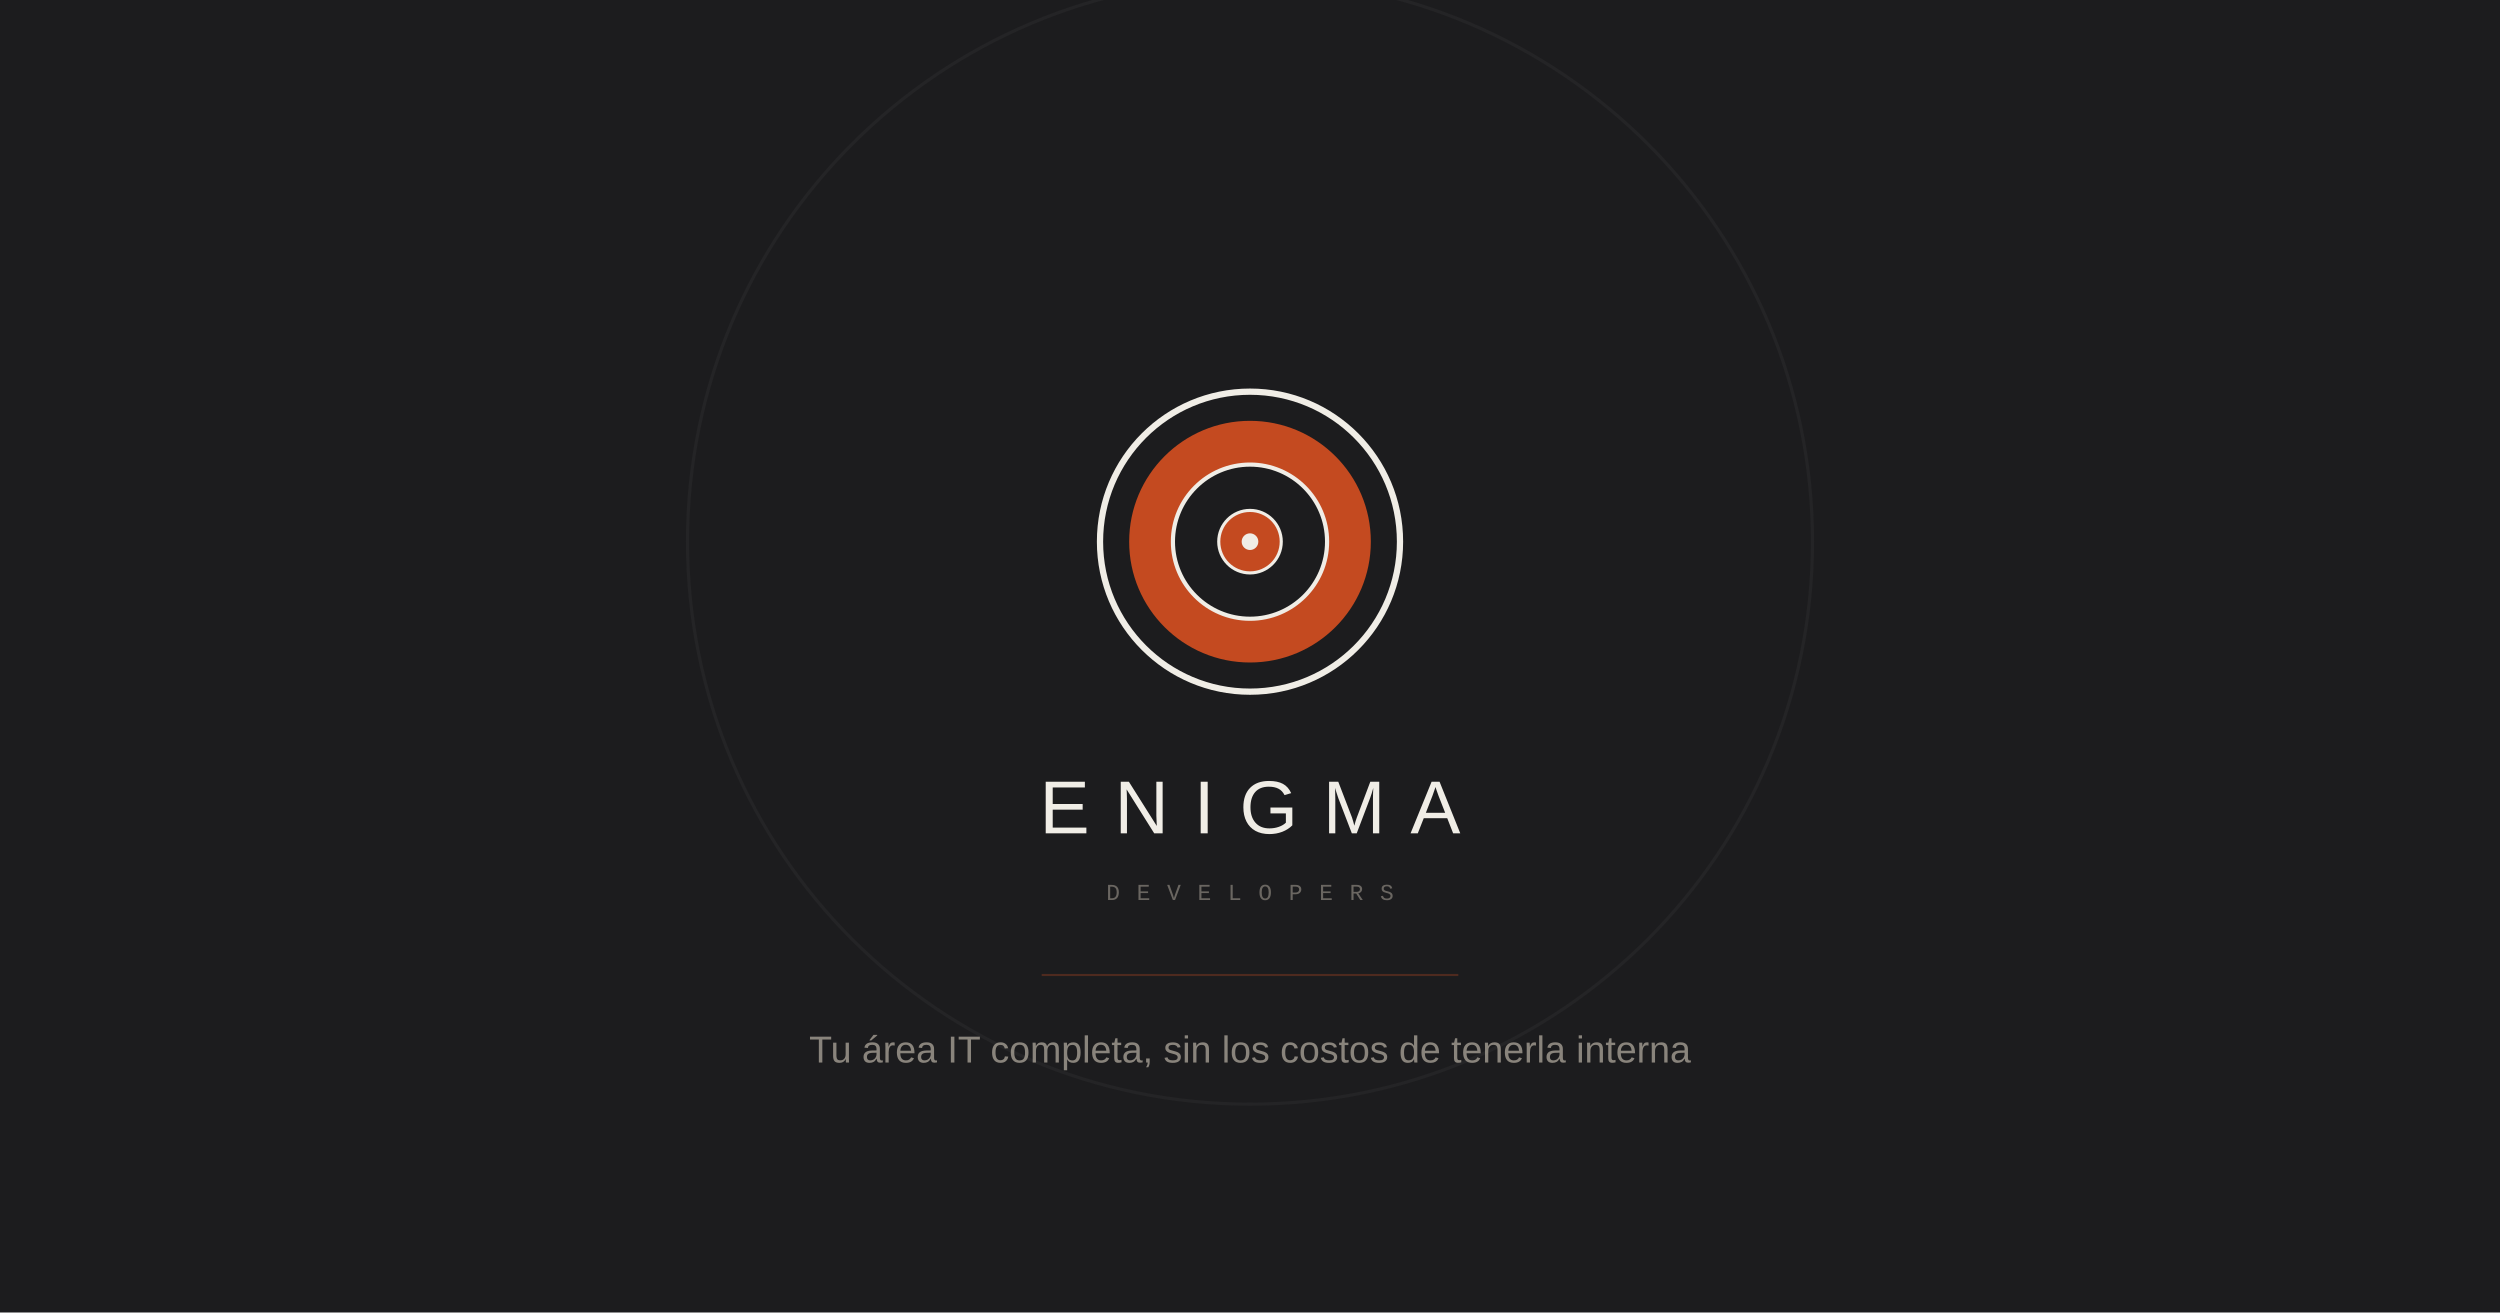
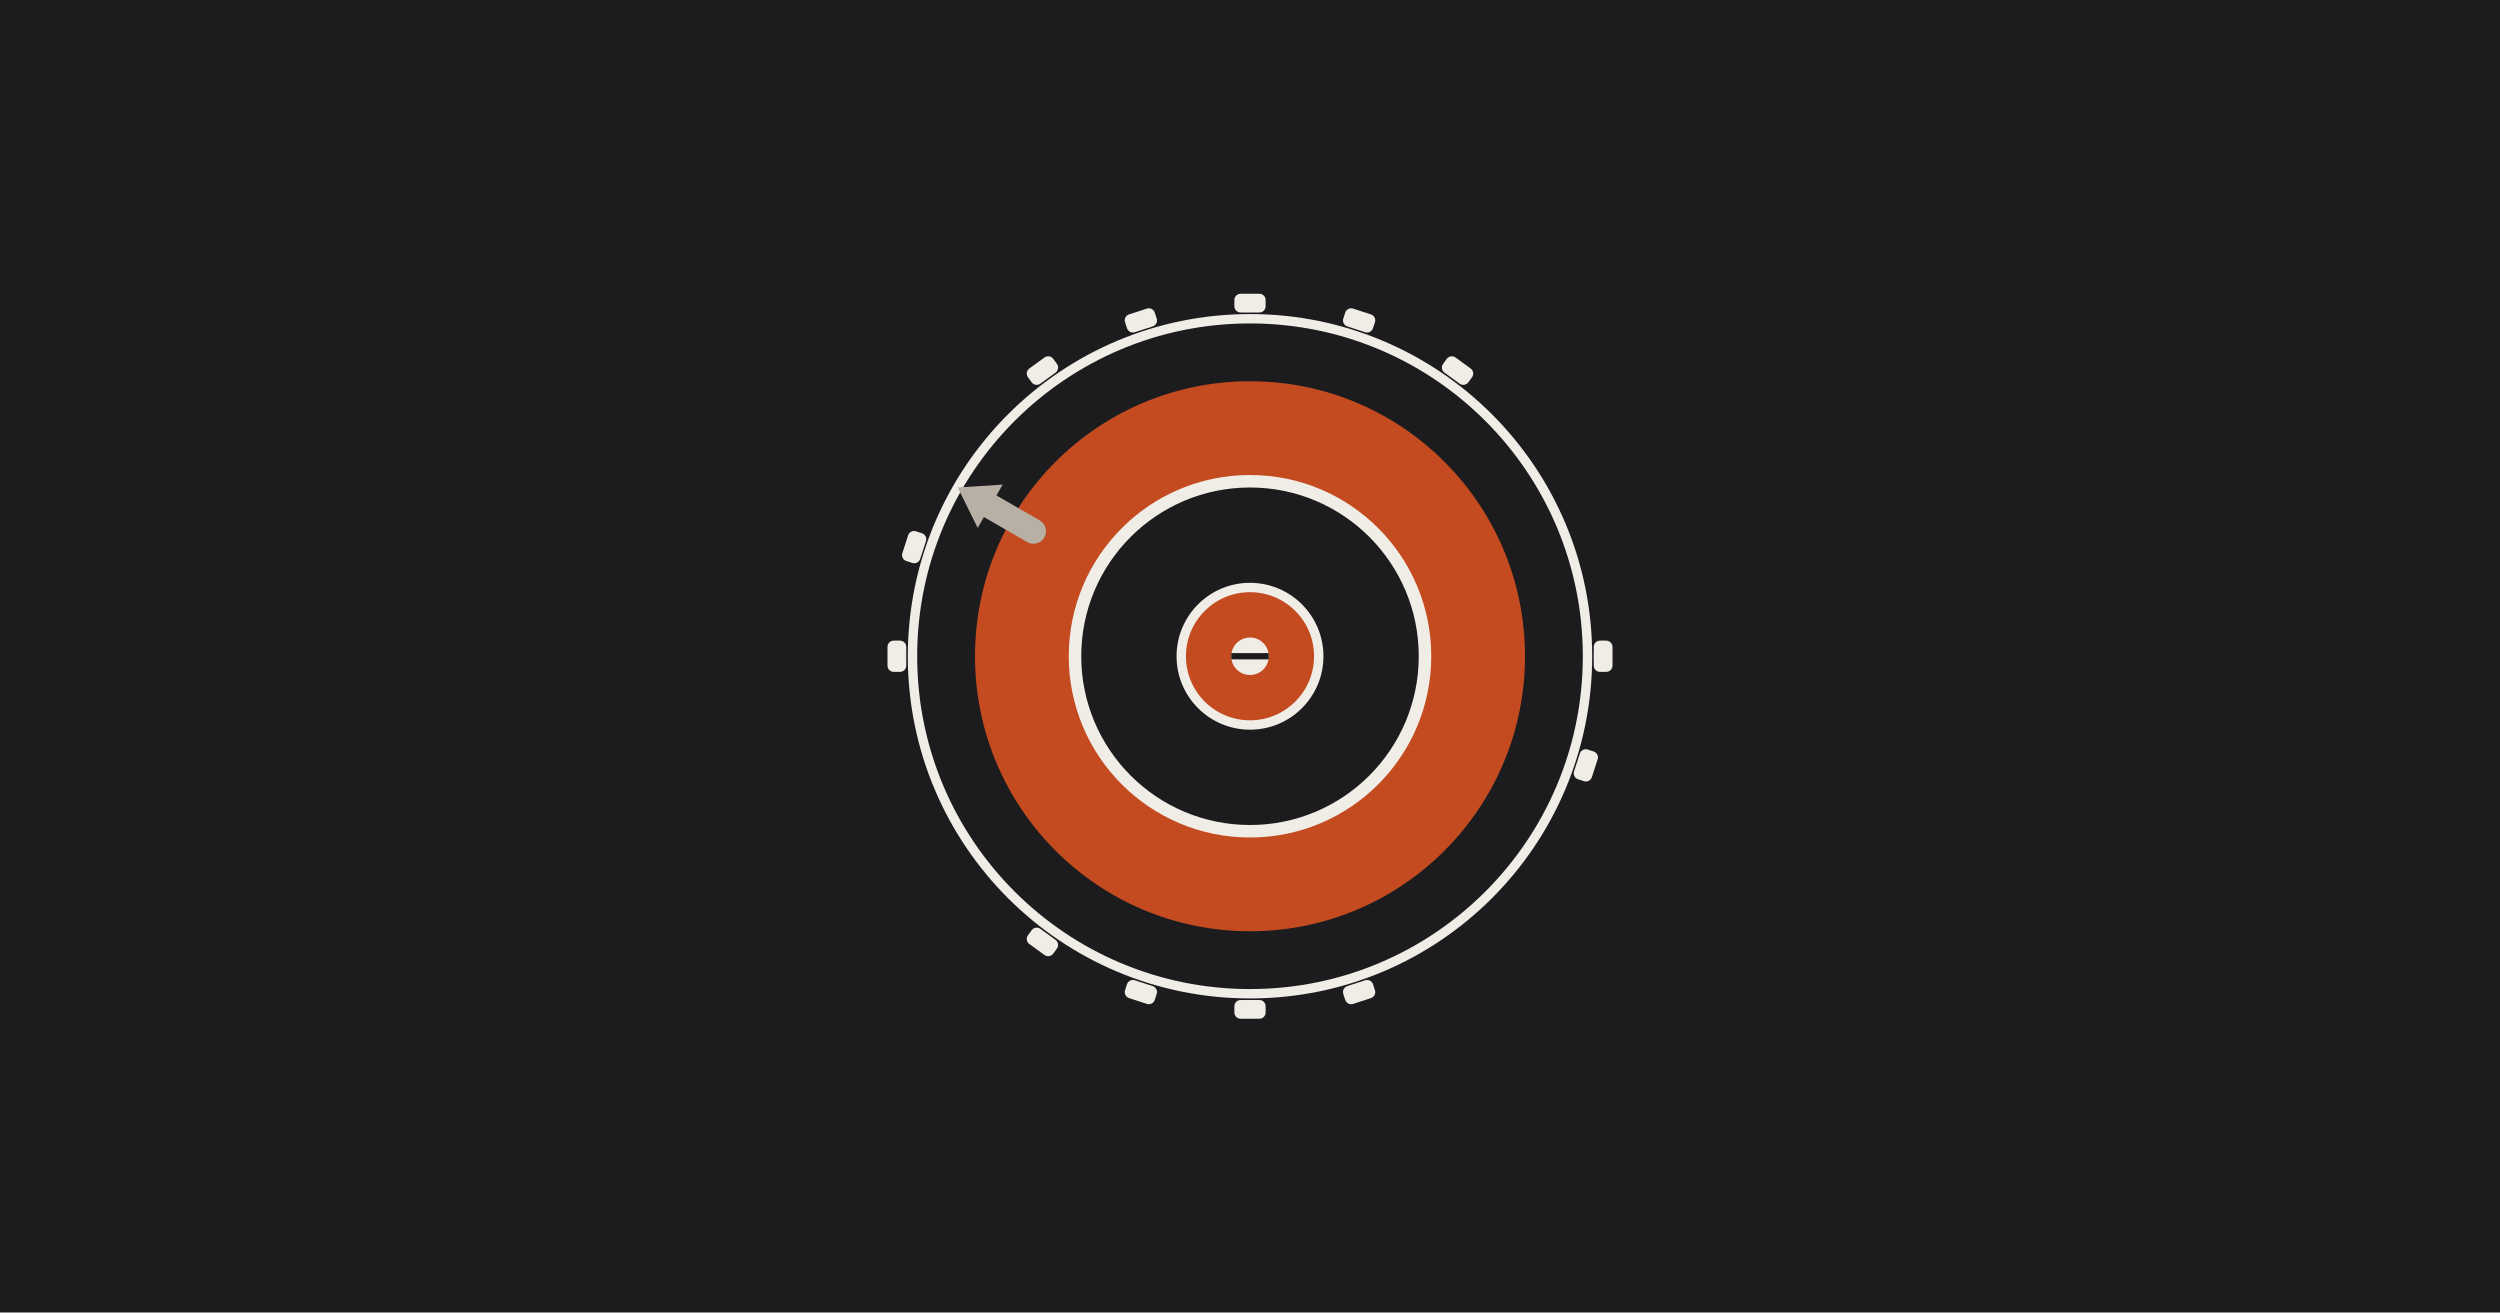
<svg xmlns="http://www.w3.org/2000/svg" width="1200" height="630" viewBox="0 0 1200 630" fill="none">
  <rect width="1200" height="630" fill="#1C1C1E" />
-   <g transform="translate(600, 260)" opacity="0.04">
-     <circle cx="0" cy="0" r="270" stroke="#F0EDE6" stroke-width="1.5" fill="none" />
+   <g transform="translate(600, 315)">
+     <circle cx="0" cy="0" r="162" stroke="#F0EDE6" stroke-width="4.5" fill="none" />
+     <circle cx="0" cy="0" r="132" fill="#C44A20" />
+     <rect x="-7.5" y="-174" width="15" height="9" rx="3" fill="#F0EDE6" transform="rotate(0 0 0)" />
+     <rect x="-7.5" y="-174" width="15" height="9" rx="3" fill="#F0EDE6" transform="rotate(18 0 0)" />
+     <rect x="-7.5" y="-174" width="15" height="9" rx="3" fill="#F0EDE6" transform="rotate(36 0 0)" />
+     <rect x="-7.5" y="-174" width="15" height="9" rx="3" fill="#F0EDE6" transform="rotate(90 0 0)" />
+     <rect x="-7.5" y="-174" width="15" height="9" rx="3" fill="#F0EDE6" transform="rotate(108 0 0)" />
+     <rect x="-7.5" y="-174" width="15" height="9" rx="3" fill="#F0EDE6" transform="rotate(162 0 0)" />
+     <rect x="-7.5" y="-174" width="15" height="9" rx="3" fill="#F0EDE6" transform="rotate(180 0 0)" />
+     <rect x="-7.5" y="-174" width="15" height="9" rx="3" fill="#F0EDE6" transform="rotate(198 0 0)" />
+     <rect x="-7.5" y="-174" width="15" height="9" rx="3" fill="#F0EDE6" transform="rotate(216 0 0)" />
+     <rect x="-7.5" y="-174" width="15" height="9" rx="3" fill="#F0EDE6" transform="rotate(270 0 0)" />
+     <rect x="-7.5" y="-174" width="15" height="9" rx="3" fill="#F0EDE6" transform="rotate(288 0 0)" />
+     <rect x="-7.5" y="-174" width="15" height="9" rx="3" fill="#F0EDE6" transform="rotate(324 0 0)" />
+     <rect x="-7.5" y="-174" width="15" height="9" rx="3" fill="#F0EDE6" transform="rotate(342 0 0)" />
+     <g transform="rotate(-60 0 0)">
+       <rect x="-6" y="-156" width="12" height="42" rx="6" fill="#B8B0A4" />
+       <polygon points="0,-162 -12,-144 12,-144" fill="#B8B0A4" />
+     </g>
+     <circle cx="0" cy="0" r="84" stroke="#F0EDE6" stroke-width="6" fill="#1C1C1E" />
+     <circle cx="0" cy="0" r="33" fill="#C44A20" stroke="#F0EDE6" stroke-width="4.5" />
+     <circle cx="0" cy="0" r="9" fill="#F0EDE6" />
+     <line x1="-9" y1="0" x2="9" y2="0" stroke="#1C1C1E" stroke-width="3" />
  </g>
-   <g transform="translate(600, 260)">
-     <circle cx="0" cy="0" r="72" stroke="#F0EDE6" stroke-width="3" fill="none" />
-     <circle cx="0" cy="0" r="58" fill="#C44A20" />
-     <circle cx="0" cy="0" r="37" stroke="#F0EDE6" stroke-width="2" fill="#1C1C1E" />
-     <circle cx="0" cy="0" r="15" fill="#C44A20" stroke="#F0EDE6" stroke-width="1.5" />
-     <circle cx="0" cy="0" r="4" fill="#F0EDE6" />
-   </g>
-   <text x="600" y="400" text-anchor="middle" font-family="'DM Sans', 'Helvetica Neue', Arial, sans-serif" font-weight="300" font-size="36" letter-spacing="12" fill="#F0EDE6" text-decoration="none">ENIGMA</text>
-   <text x="600" y="432" text-anchor="middle" font-family="'DM Mono', 'Courier New', monospace" font-weight="300" font-size="11" letter-spacing="8" fill="#B8B0A4" opacity="0.5">DEVELOPERS</text>
-   <text x="600" y="510" text-anchor="middle" font-family="'DM Sans', 'Helvetica Neue', Arial, sans-serif" font-weight="400" font-size="18" fill="#B8B0A4" opacity="0.7">Tu área IT completa, sin los costos de tenerla interna</text>
-   <line x1="500" y1="468" x2="700" y2="468" stroke="#C44A20" stroke-width="1" opacity="0.3" />
</svg>
